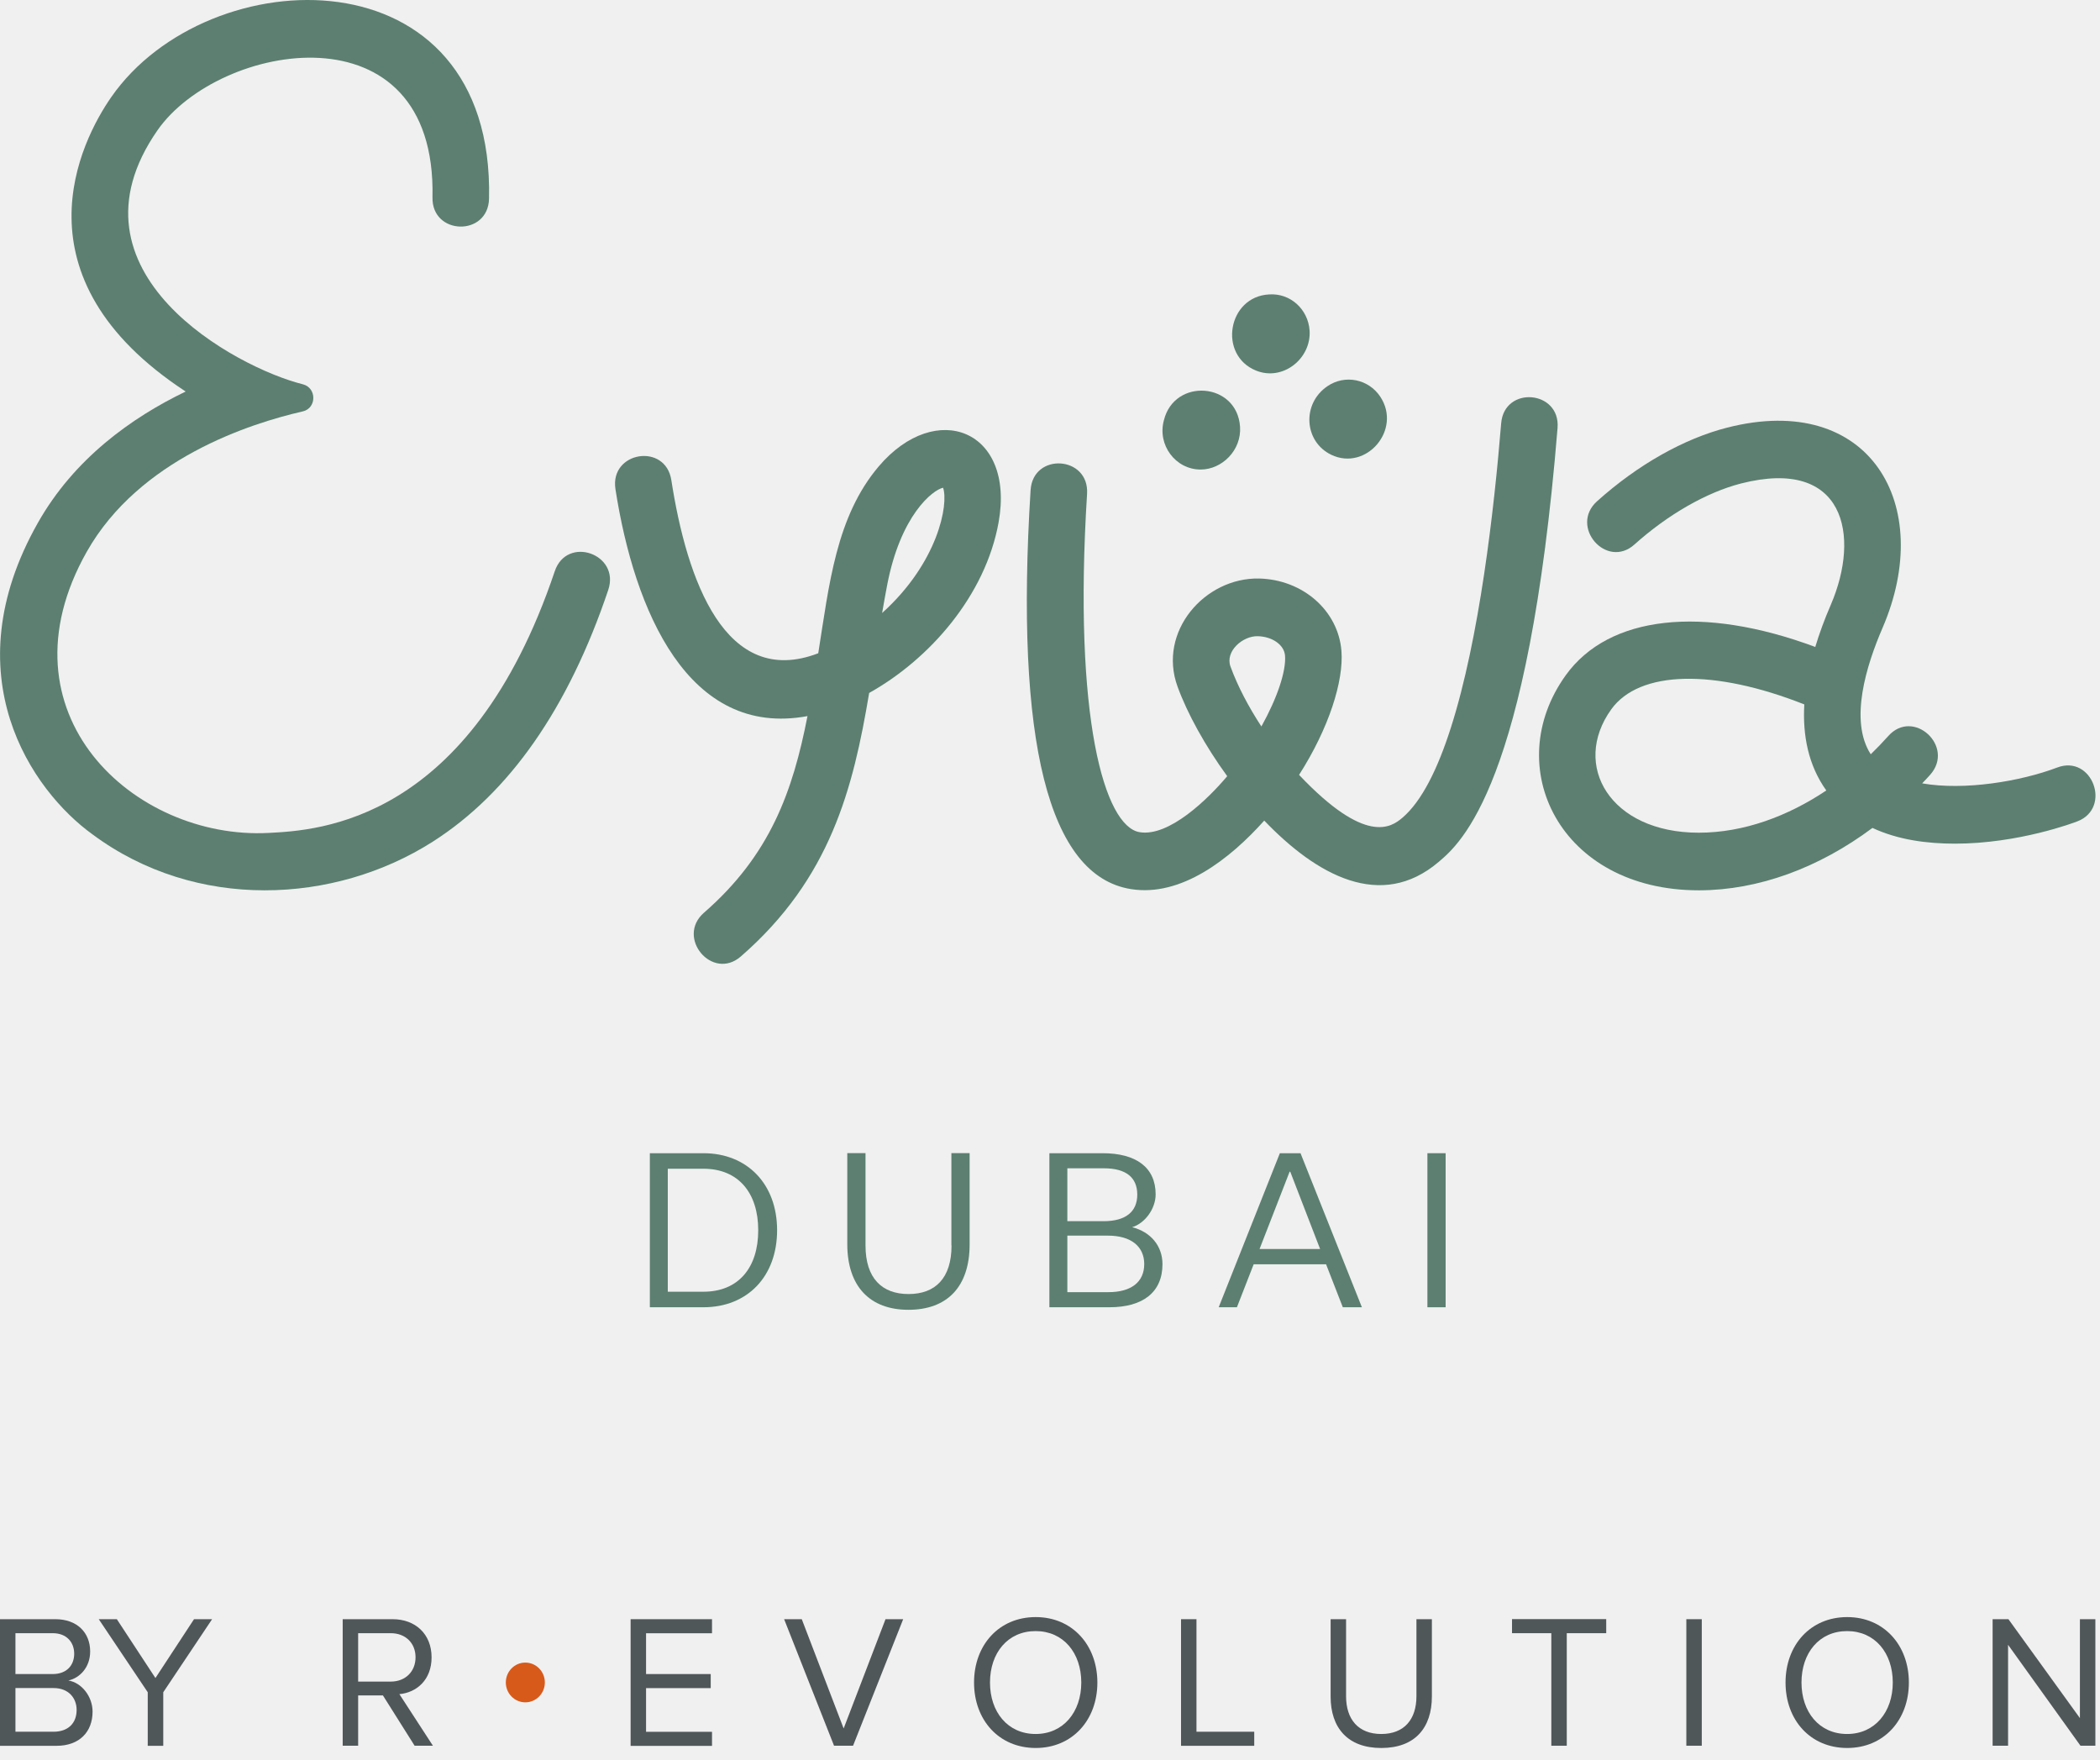
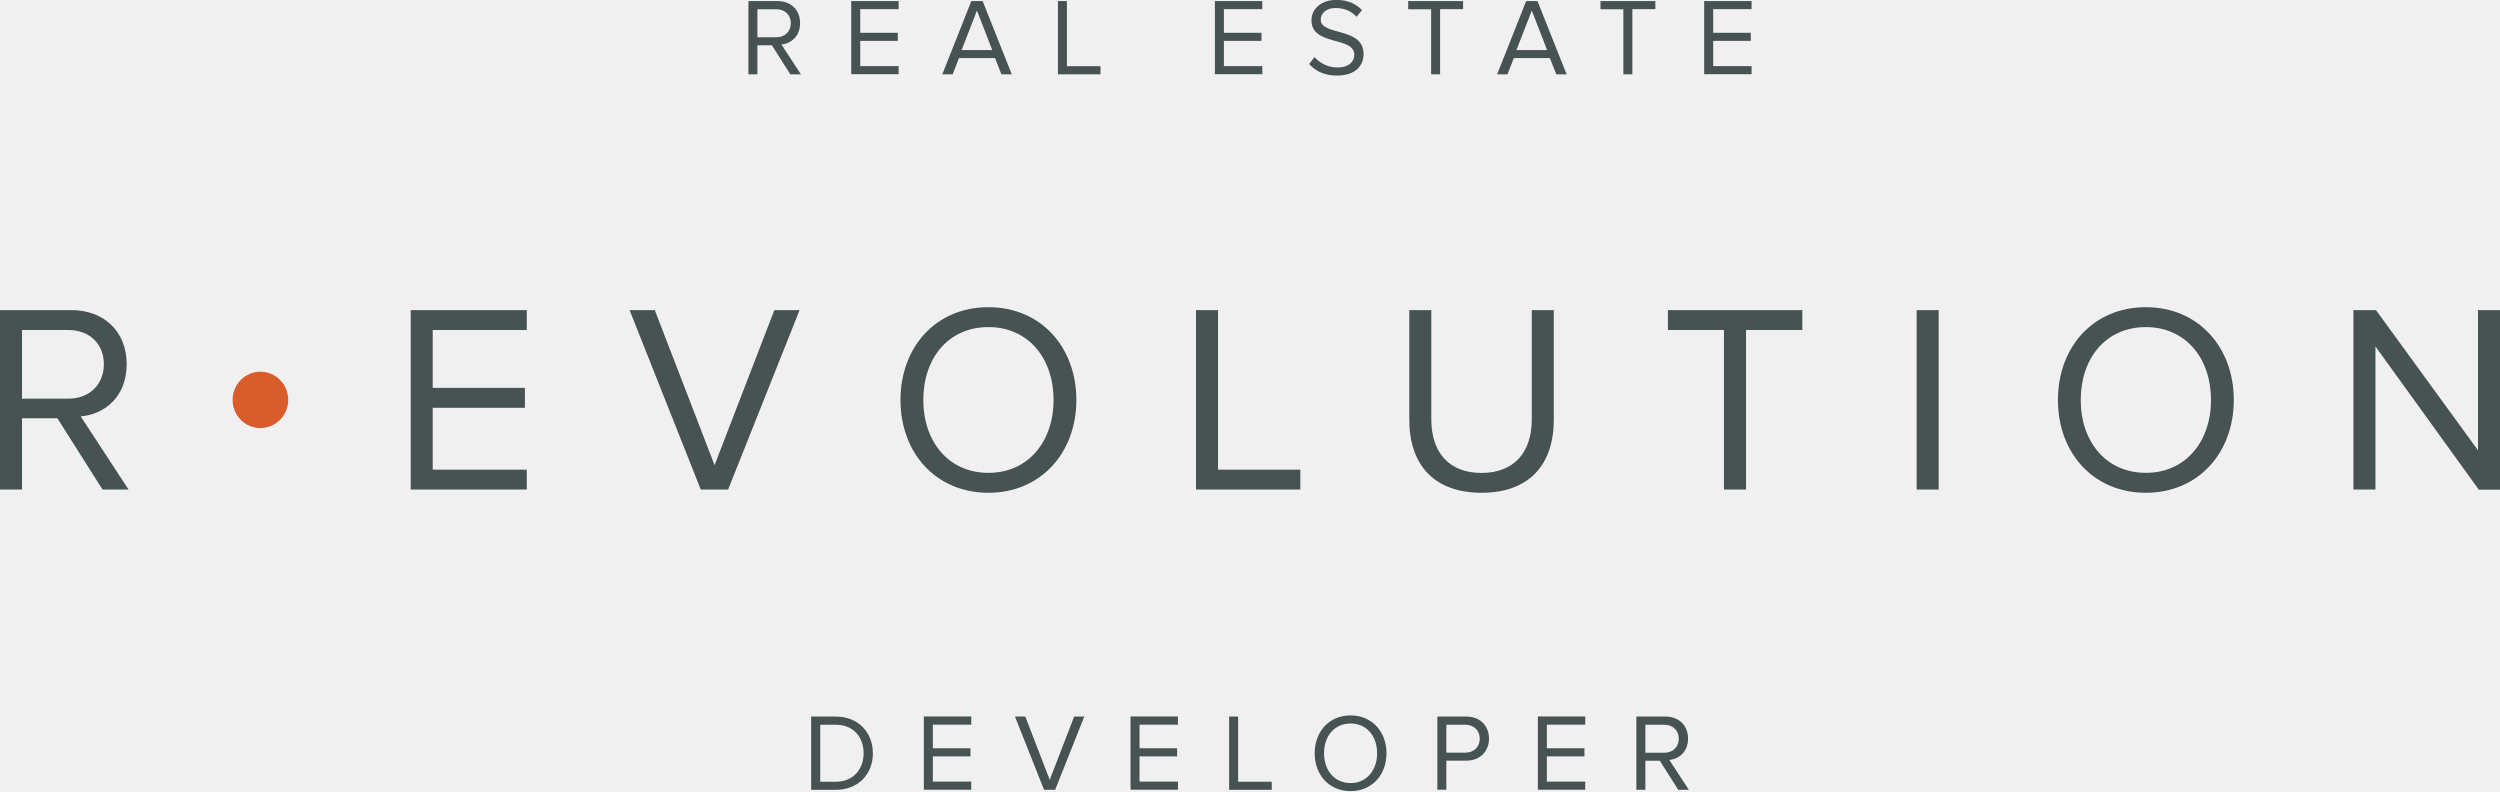
- <svg xmlns="http://www.w3.org/2000/svg" width="148" height="124" viewBox="0 0 148 124" fill="none">
-   <path d="M0 123.024V114.101H3.899C5.425 114.101 6.354 115.037 6.354 116.377C6.354 117.501 5.616 118.248 4.818 118.422C5.751 118.57 6.524 119.547 6.524 120.615C6.524 122.047 5.591 123.024 3.99 123.024H0ZM5.229 116.535C5.229 115.732 4.702 115.088 3.719 115.088H1.089V117.967H3.714C4.702 117.967 5.229 117.348 5.229 116.535ZM5.4 120.493C5.4 119.675 4.848 118.954 3.774 118.954H1.089V122.032H3.769C4.793 122.032 5.4 121.444 5.4 120.493Z" fill="#505759" />
-   <path d="M10.412 123.024V119.25L6.959 114.101H8.234L10.954 118.248L13.674 114.101H14.949L11.506 119.25V123.024H10.412Z" fill="#505759" />
-   <path d="M29.221 123.019L26.988 119.475H25.241V123.019H24.152V114.101H27.67C29.271 114.101 30.416 115.144 30.416 116.791C30.416 118.397 29.342 119.276 28.147 119.383L30.511 123.019H29.221ZM29.286 116.786C29.286 115.784 28.579 115.088 27.54 115.088H25.241V118.499H27.54C28.574 118.499 29.286 117.788 29.286 116.786Z" fill="#505759" />
-   <path d="M44.443 123.019V114.101H50.18V115.093H45.532V117.967H50.089V118.959H45.532V122.037H50.18V123.029H44.443V123.019Z" fill="#505759" />
-   <path d="M58.78 123.019L55.262 114.101H56.506L59.457 121.802L62.408 114.101H63.653L60.12 123.019H58.78Z" fill="#505759" />
-   <path d="M68.647 118.565C68.647 115.932 70.393 113.953 72.993 113.953C75.577 113.953 77.339 115.932 77.339 118.565C77.339 121.199 75.582 123.177 72.993 123.177C70.393 123.177 68.647 121.199 68.647 118.565ZM76.205 118.565C76.205 116.479 74.945 114.94 72.988 114.94C71.02 114.94 69.771 116.479 69.771 118.565C69.771 120.636 71.015 122.191 72.988 122.191C74.945 122.191 76.205 120.636 76.205 118.565Z" fill="#505759" />
-   <path d="M83.234 123.019V114.101H84.323V122.032H88.394V123.024H83.234V123.019Z" fill="#505759" />
-   <path d="M93.777 119.557V114.101H94.866V119.532C94.866 121.163 95.735 122.191 97.346 122.191C98.962 122.191 99.825 121.163 99.825 119.532V114.101H100.914V119.542C100.914 121.761 99.719 123.178 97.346 123.178C94.972 123.178 93.777 121.746 93.777 119.557Z" fill="#505759" />
-   <path d="M109.331 123.019V115.088H106.561V114.096H113.2V115.088H110.42V123.019H109.331Z" fill="#505759" />
-   <path d="M118.846 123.019V114.101H119.935V123.019H118.846Z" fill="#505759" />
-   <path d="M125.838 118.565C125.838 115.932 127.584 113.953 130.184 113.953C132.769 113.953 134.53 115.932 134.53 118.565C134.53 121.199 132.774 123.177 130.184 123.177C127.579 123.177 125.838 121.199 125.838 118.565ZM133.396 118.565C133.396 116.479 132.136 114.94 130.179 114.94C128.212 114.94 126.962 116.479 126.962 118.565C126.962 120.636 128.207 122.191 130.179 122.191C132.136 122.191 133.396 120.636 133.396 118.565Z" fill="#505759" />
-   <path d="M146.625 123.019L141.521 115.906V123.019H140.432V114.101H141.546L146.584 121.071V114.101H147.674V123.019H146.625Z" fill="#505759" />
-   <path d="M37.023 119.961C37.783 119.961 38.399 119.334 38.399 118.56C38.399 117.786 37.783 117.159 37.023 117.159C36.264 117.159 35.648 117.786 35.648 118.56C35.648 119.334 36.264 119.961 37.023 119.961Z" fill="#D75A1B" />
-   <path d="M39.097 40.256C33.13 57.974 22.43 58.516 18.917 58.695C9.457 59.186 -0.324 50.278 6.115 38.881C9.813 32.336 17.642 29.835 21.336 28.991C22.33 28.766 22.33 27.325 21.341 27.079C16.699 25.928 4.117 19.215 11.098 9.182C15.429 2.959 30.781 0.234 30.48 13.907C30.42 16.591 34.405 16.684 34.465 13.999C34.856 -3.581 14.666 -2.967 7.846 6.835C5.673 9.954 0.795 19.542 13.085 27.59C9.276 29.426 5.221 32.32 2.662 36.856C-3.411 47.599 2.24 55.709 6.526 58.802C13.813 64.207 23.57 63.726 30.495 59.314C35.9 55.872 40.061 49.905 42.866 41.575C43.724 39.034 39.95 37.715 39.097 40.256Z" fill="#5C7F71" />
-   <path d="M61.933 32.862C58.917 36.41 58.435 41.217 57.667 46.034C51.118 48.544 48.407 40.89 47.313 33.833C46.902 31.18 42.962 31.814 43.374 34.467C44.704 43.032 48.498 52.022 56.909 50.462C55.87 55.78 54.274 60.259 49.617 64.314C47.61 66.058 50.199 69.146 52.207 67.403C58.535 61.901 60.126 55.56 61.255 48.831C65.506 46.458 69.451 41.974 70.379 36.799C71.543 30.295 65.973 28.111 61.933 32.862ZM62.169 43.196C62.279 42.562 62.389 41.923 62.515 41.273C63.459 36.293 65.742 34.519 66.465 34.37C66.866 35.531 66.113 39.647 62.169 43.196Z" fill="#5C7F71" />
-   <path d="M105.796 29.835C105.304 35.868 104.27 44.98 102.247 51.295C101.329 54.169 100.205 56.46 98.835 57.626C98.042 58.301 96.255 59.569 91.553 54.604C93.65 51.326 94.709 47.992 94.539 45.865C94.313 43.032 91.824 40.844 88.742 40.767C84.903 40.685 81.581 44.51 82.986 48.376C83.683 50.288 84.928 52.548 86.489 54.696C85.129 56.317 82.383 58.981 80.321 58.643C77.842 58.244 75.623 50.615 76.612 34.8C76.778 32.12 72.803 31.86 72.632 34.539C71.523 52.262 73.897 61.721 79.699 62.652C83.247 63.225 86.689 60.52 89.099 57.825C92.787 61.675 97.319 64.196 101.389 60.74C102.955 59.41 107.713 55.361 109.77 30.162C109.986 27.498 106.011 27.16 105.796 29.835ZM88.898 51.193C87.994 49.812 87.227 48.36 86.72 46.969C86.328 45.896 87.583 44.801 88.642 44.832C89.676 44.858 90.504 45.446 90.564 46.197C90.649 47.302 90.012 49.194 88.898 51.193Z" fill="#5C7F71" />
-   <path d="M144.982 54.087C142.417 55.059 138.448 55.724 135.466 55.202C135.657 55.003 135.848 54.803 136.029 54.599C137.8 52.609 134.849 49.879 133.078 51.868C132.676 52.318 132.265 52.742 131.843 53.152C130.307 50.774 131.547 46.857 132.671 44.254C136.425 35.562 131.758 27.58 121.735 30.131C118.679 30.909 115.422 32.749 112.556 35.321C110.579 37.096 113.214 40.143 115.191 38.369C117.55 36.252 120.29 34.687 122.704 34.069C130.016 32.207 131.135 37.73 129.028 42.618C128.581 43.651 128.22 44.638 127.933 45.589C120.014 42.644 113.389 43.354 110.348 47.583C105.721 54.016 109.912 62.739 119.728 62.739C119.738 62.739 119.748 62.739 119.758 62.739C123.924 62.729 128.184 61.164 131.963 58.342C133.76 59.18 135.793 59.451 137.78 59.451C142.277 59.451 146.206 57.958 146.402 57.881C148.856 56.935 147.446 53.146 144.982 54.087ZM119.718 58.679C113.48 58.679 110.72 53.929 113.555 49.986C115.537 47.23 120.802 47.123 127.161 49.639C127.035 51.817 127.442 53.929 128.711 55.703C126.021 57.503 122.91 58.679 119.718 58.679Z" fill="#5C7F71" />
-   <path d="M93.826 32.049C96.281 33.22 98.815 30.285 97.279 27.958C96.451 26.705 94.78 26.373 93.55 27.216C91.729 28.454 91.904 31.128 93.826 32.049Z" fill="#5C7F71" />
-   <path d="M88.516 26.112C90.408 26.884 92.425 25.268 92.295 23.29C92.189 21.781 90.925 20.641 89.439 20.748C86.523 20.902 85.831 25.018 88.516 26.112Z" fill="#5C7F71" />
-   <path d="M84.614 33.087C86.129 33.087 87.505 31.722 87.394 30.07C87.178 26.925 82.767 26.613 82.029 29.61C81.547 31.348 82.842 33.087 84.614 33.087Z" fill="#5C7F71" />
-   <path d="M49.573 81.264H45.799V92.12H49.573C52.664 92.12 54.767 89.962 54.767 86.689C54.767 83.437 52.659 81.264 49.573 81.264ZM49.573 91.025H47.063V82.358H49.573C52.052 82.358 53.437 84.076 53.437 86.694C53.437 89.322 52.052 91.025 49.573 91.025Z" fill="#5C7F71" />
-   <path d="M67.06 87.768C67.06 90.079 65.911 91.189 64.029 91.189C62.162 91.189 60.998 90.079 60.998 87.768V81.259H59.713V87.661C59.713 90.657 61.309 92.299 64.024 92.299C66.769 92.299 68.335 90.657 68.335 87.691V81.259H67.05V87.768H67.06Z" fill="#5C7F71" />
-   <path d="M79.789 86.479C80.697 86.203 81.445 85.17 81.445 84.168C81.445 82.266 80.07 81.264 77.701 81.264H73.957V92.12H78.183C80.541 92.12 81.927 91.071 81.927 89.077C81.922 87.799 81.104 86.812 79.789 86.479ZM75.222 82.327H77.791C79.372 82.327 80.15 82.982 80.15 84.183C80.15 85.37 79.357 86.055 77.776 86.055H75.222V82.327ZM78.118 91.056H75.222V87.073H78.087C79.713 87.073 80.642 87.835 80.642 89.082C80.637 90.325 79.743 91.056 78.118 91.056Z" fill="#5C7F71" />
-   <path d="M90.2 81.264L85.889 92.12H87.173L88.353 89.092H93.457L94.636 92.12H95.981L91.655 81.264H90.2ZM88.769 88.013L90.887 82.568H90.932L93.035 88.013H88.769Z" fill="#5C7F71" />
-   <path d="M101.882 81.264H100.598V92.12H101.882V81.264Z" fill="#5C7F71" />
+ <svg xmlns="http://www.w3.org/2000/svg" width="158" height="50" viewBox="0 0 158 50" fill="none">
+   <g clip-path="url(#clip0_6027_635)">
+     <path d="M14.701 25.273C14.701 24.289 15.489 23.492 16.458 23.492C17.426 23.492 18.215 24.289 18.215 25.273C18.215 26.256 17.426 27.053 16.458 27.053C15.484 27.053 14.701 26.256 14.701 25.273Z" fill="#D95C2B" />
+     <path d="M6.565 23.014C6.565 21.739 5.659 20.857 4.33 20.857H1.391V25.194H4.33C5.659 25.194 6.565 24.289 6.565 23.014ZM6.481 30.94L3.626 26.435H1.391V30.94H0V19.599H4.499C6.548 19.599 8.006 20.925 8.006 23.02C8.006 25.059 6.633 26.183 5.101 26.317L8.125 30.94H6.481Z" fill="#475252" />
+     <path d="M25.956 30.94V19.599H33.292V20.857H27.347V24.514H33.174V25.772H27.347V29.682H33.292V30.94H25.956ZM46.017 30.94L50.533 19.599H48.939L45.161 29.396L41.383 19.599H39.79L44.289 30.94H46.017ZM66.585 25.278C66.585 27.913 64.975 29.884 62.469 29.884C59.952 29.884 58.353 27.913 58.353 25.278C58.353 22.627 59.947 20.672 62.469 20.672C64.975 20.672 66.585 22.627 66.585 25.278ZM56.912 25.278C56.912 28.626 59.147 31.143 62.469 31.143C65.774 31.143 68.026 28.626 68.026 25.278C68.026 21.93 65.774 19.414 62.469 19.414C59.147 19.414 56.912 21.93 56.912 25.278ZM82.181 30.94V29.682H76.979V19.599H75.588V30.94H82.181ZM89.067 26.536C89.067 29.328 90.593 31.143 93.633 31.143C96.674 31.143 98.2 29.339 98.2 26.52V19.599H96.809V26.503C96.809 28.576 95.7 29.89 93.633 29.89C91.567 29.89 90.458 28.581 90.458 26.503V19.599H89.067V26.536ZM110.35 30.94V20.857H113.908V19.599H105.412V20.857H108.954V30.94H110.35ZM121.132 30.94H122.523V19.599H121.132V30.94ZM139.735 25.278C139.735 27.913 138.125 29.884 135.619 29.884C133.102 29.884 131.503 27.913 131.503 25.278C131.503 22.627 133.097 20.672 135.619 20.672C138.119 20.672 139.735 22.627 139.735 25.278ZM130.062 25.278C130.062 28.626 132.297 31.143 135.619 31.143C138.924 31.143 141.176 28.626 141.176 25.278C141.176 21.93 138.924 19.414 135.619 19.414C132.297 19.414 130.062 21.93 130.062 25.278ZM158 30.94V19.599H156.609V28.457L150.162 19.599H148.738V30.94H150.129V21.896L156.66 30.946H158V30.94Z" fill="#475252" />
+     <path d="M54.581 47.607C54.581 46.607 53.956 45.804 52.83 45.804H51.839V49.405H52.83C53.934 49.405 54.581 48.601 54.581 47.607ZM51.265 49.916V45.287H52.824C54.243 45.287 55.166 46.293 55.166 47.607C55.166 48.927 54.243 49.916 52.824 49.916H51.265ZM61.383 45.287V45.798H58.956V47.292H61.332V47.804H58.956V49.399H61.383V49.91H58.387V45.282H61.383V45.287ZM68.527 45.287L66.686 49.916H65.983L64.147 45.287H64.8L66.343 49.287L67.886 45.287H68.527ZM74.445 45.287V45.798H72.018V47.292H74.394V47.804H72.018V49.399H74.445V49.91H71.45V45.282H74.445V45.287ZM78.251 45.287V49.405H80.374V49.916H77.682V45.287H78.251ZM87.034 47.607C87.034 46.523 86.376 45.725 85.357 45.725C84.332 45.725 83.679 46.523 83.679 47.607C83.679 48.68 84.332 49.489 85.357 49.489C86.376 49.489 87.034 48.68 87.034 47.607ZM83.088 47.607C83.088 46.242 84 45.214 85.357 45.214C86.708 45.214 87.626 46.242 87.626 47.607C87.626 48.972 86.708 50 85.357 50C84 50 83.088 48.972 83.088 47.607ZM93.521 46.686C93.521 46.163 93.149 45.804 92.609 45.804H91.409V47.568H92.609C93.149 47.568 93.521 47.203 93.521 46.686ZM90.841 49.916V45.287H92.676C93.594 45.287 94.106 45.928 94.106 46.68C94.106 47.438 93.577 48.073 92.676 48.073H91.409V49.91H90.841V49.916ZM100.187 45.287V45.798H97.76V47.292H100.136V47.804H97.76V49.399H100.187V49.91H97.192V45.282H100.187V45.287ZM106.099 46.686C106.099 46.163 105.727 45.804 105.187 45.804H103.988V47.573H105.187C105.727 47.573 106.099 47.203 106.099 46.686ZM106.065 49.916L104.9 48.079H103.988V49.916H103.419V45.287H105.254C106.088 45.287 106.685 45.826 106.685 46.68C106.685 47.511 106.122 47.972 105.502 48.028L106.735 49.916H106.065Z" fill="#475252" />
+     <path d="M49.981 1.466C49.981 0.944 49.609 0.584 49.069 0.584H47.869V2.354H49.069C49.609 2.354 49.981 1.983 49.981 1.466ZM49.947 4.696L48.782 2.859H47.869V4.696H47.301V0.067H49.136C49.97 0.067 50.566 0.607 50.566 1.461C50.566 2.292 50.003 2.752 49.384 2.809L50.617 4.696H49.947ZM56.794 0.067V0.579H54.367V2.073H56.743V2.584H54.367V4.179H56.794V4.69H53.798V0.067H56.794ZM61.743 0.668L62.711 3.163H60.774L61.743 0.668ZM61.388 0.067L59.553 4.696H60.206L60.611 3.668H62.886L63.291 4.696H63.944L62.103 0.067H61.388ZM67.429 0.067V4.185H69.552V4.696H66.861V0.067H67.429ZM79.777 0.067V0.579H77.35V2.073H79.726V2.584H77.35V4.179H79.777V4.69H76.781V0.067H79.777ZM82.738 4.044L83.076 3.606C83.38 3.949 83.87 4.264 84.518 4.264C85.334 4.264 85.593 3.82 85.593 3.466C85.593 2.269 82.885 2.932 82.885 1.281C82.885 0.517 83.555 -0.006 84.456 -0.006C85.154 -0.006 85.694 0.23 86.077 0.64L85.734 1.062C85.39 0.68 84.912 0.506 84.411 0.506C83.865 0.506 83.47 0.803 83.47 1.241C83.47 2.281 86.179 1.685 86.179 3.415C86.179 4.089 85.728 4.775 84.495 4.775C83.696 4.78 83.116 4.477 82.738 4.044ZM92.468 0.067V0.579H91.015V4.696H90.447V0.584H88.999V0.067H92.468ZM96.809 0.668L97.777 3.163H95.84L96.809 0.668ZM96.454 0.067L94.619 4.696H95.272L95.677 3.668H97.952L98.357 4.696H99.01L97.169 0.067H96.454ZM104.618 0.067V0.579H103.166V4.696H102.597V0.584H101.15V0.067H104.618ZM110.699 0.067V0.579H108.272V2.073H110.648V2.584H108.272V4.179H110.699V4.69H107.704V0.067H110.699Z" fill="#475252" />
+   </g>
+   <defs>
+     <clipPath id="clip0_6027_635">
+       <rect width="158" height="50" fill="white" />
+     </clipPath>
+   </defs>
</svg>
